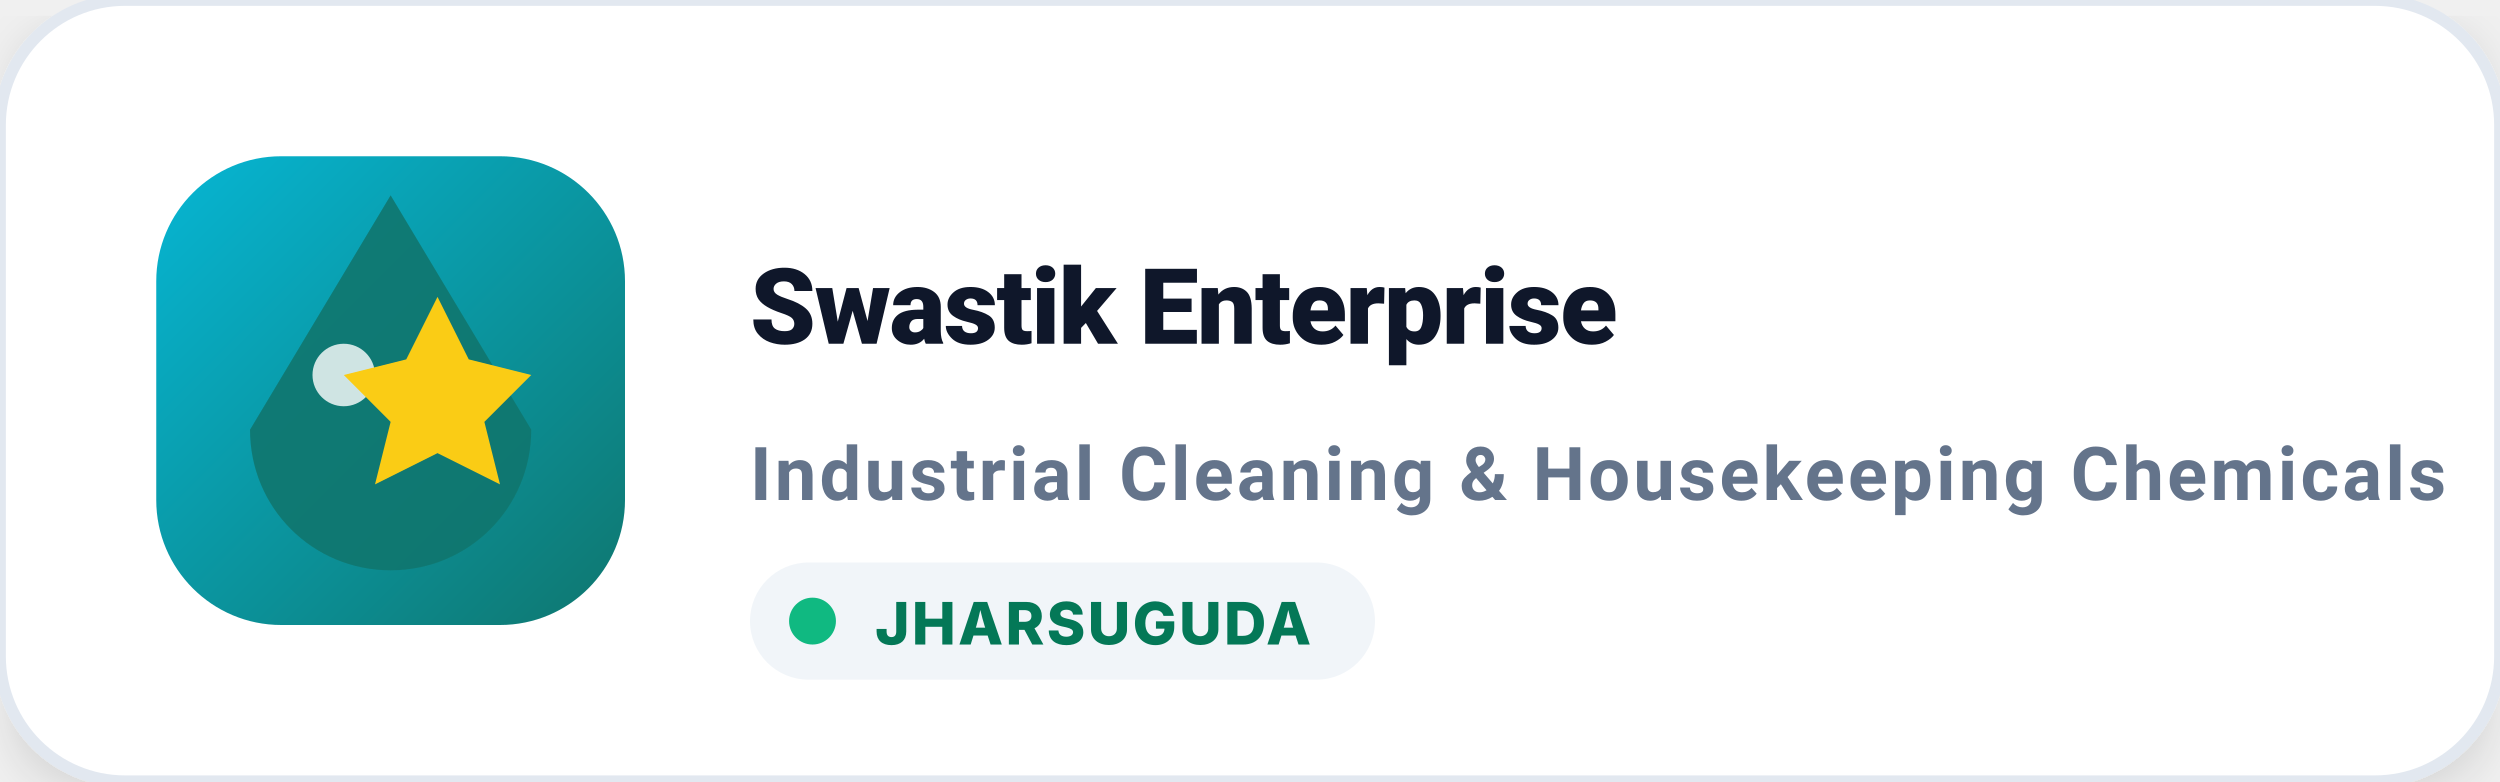
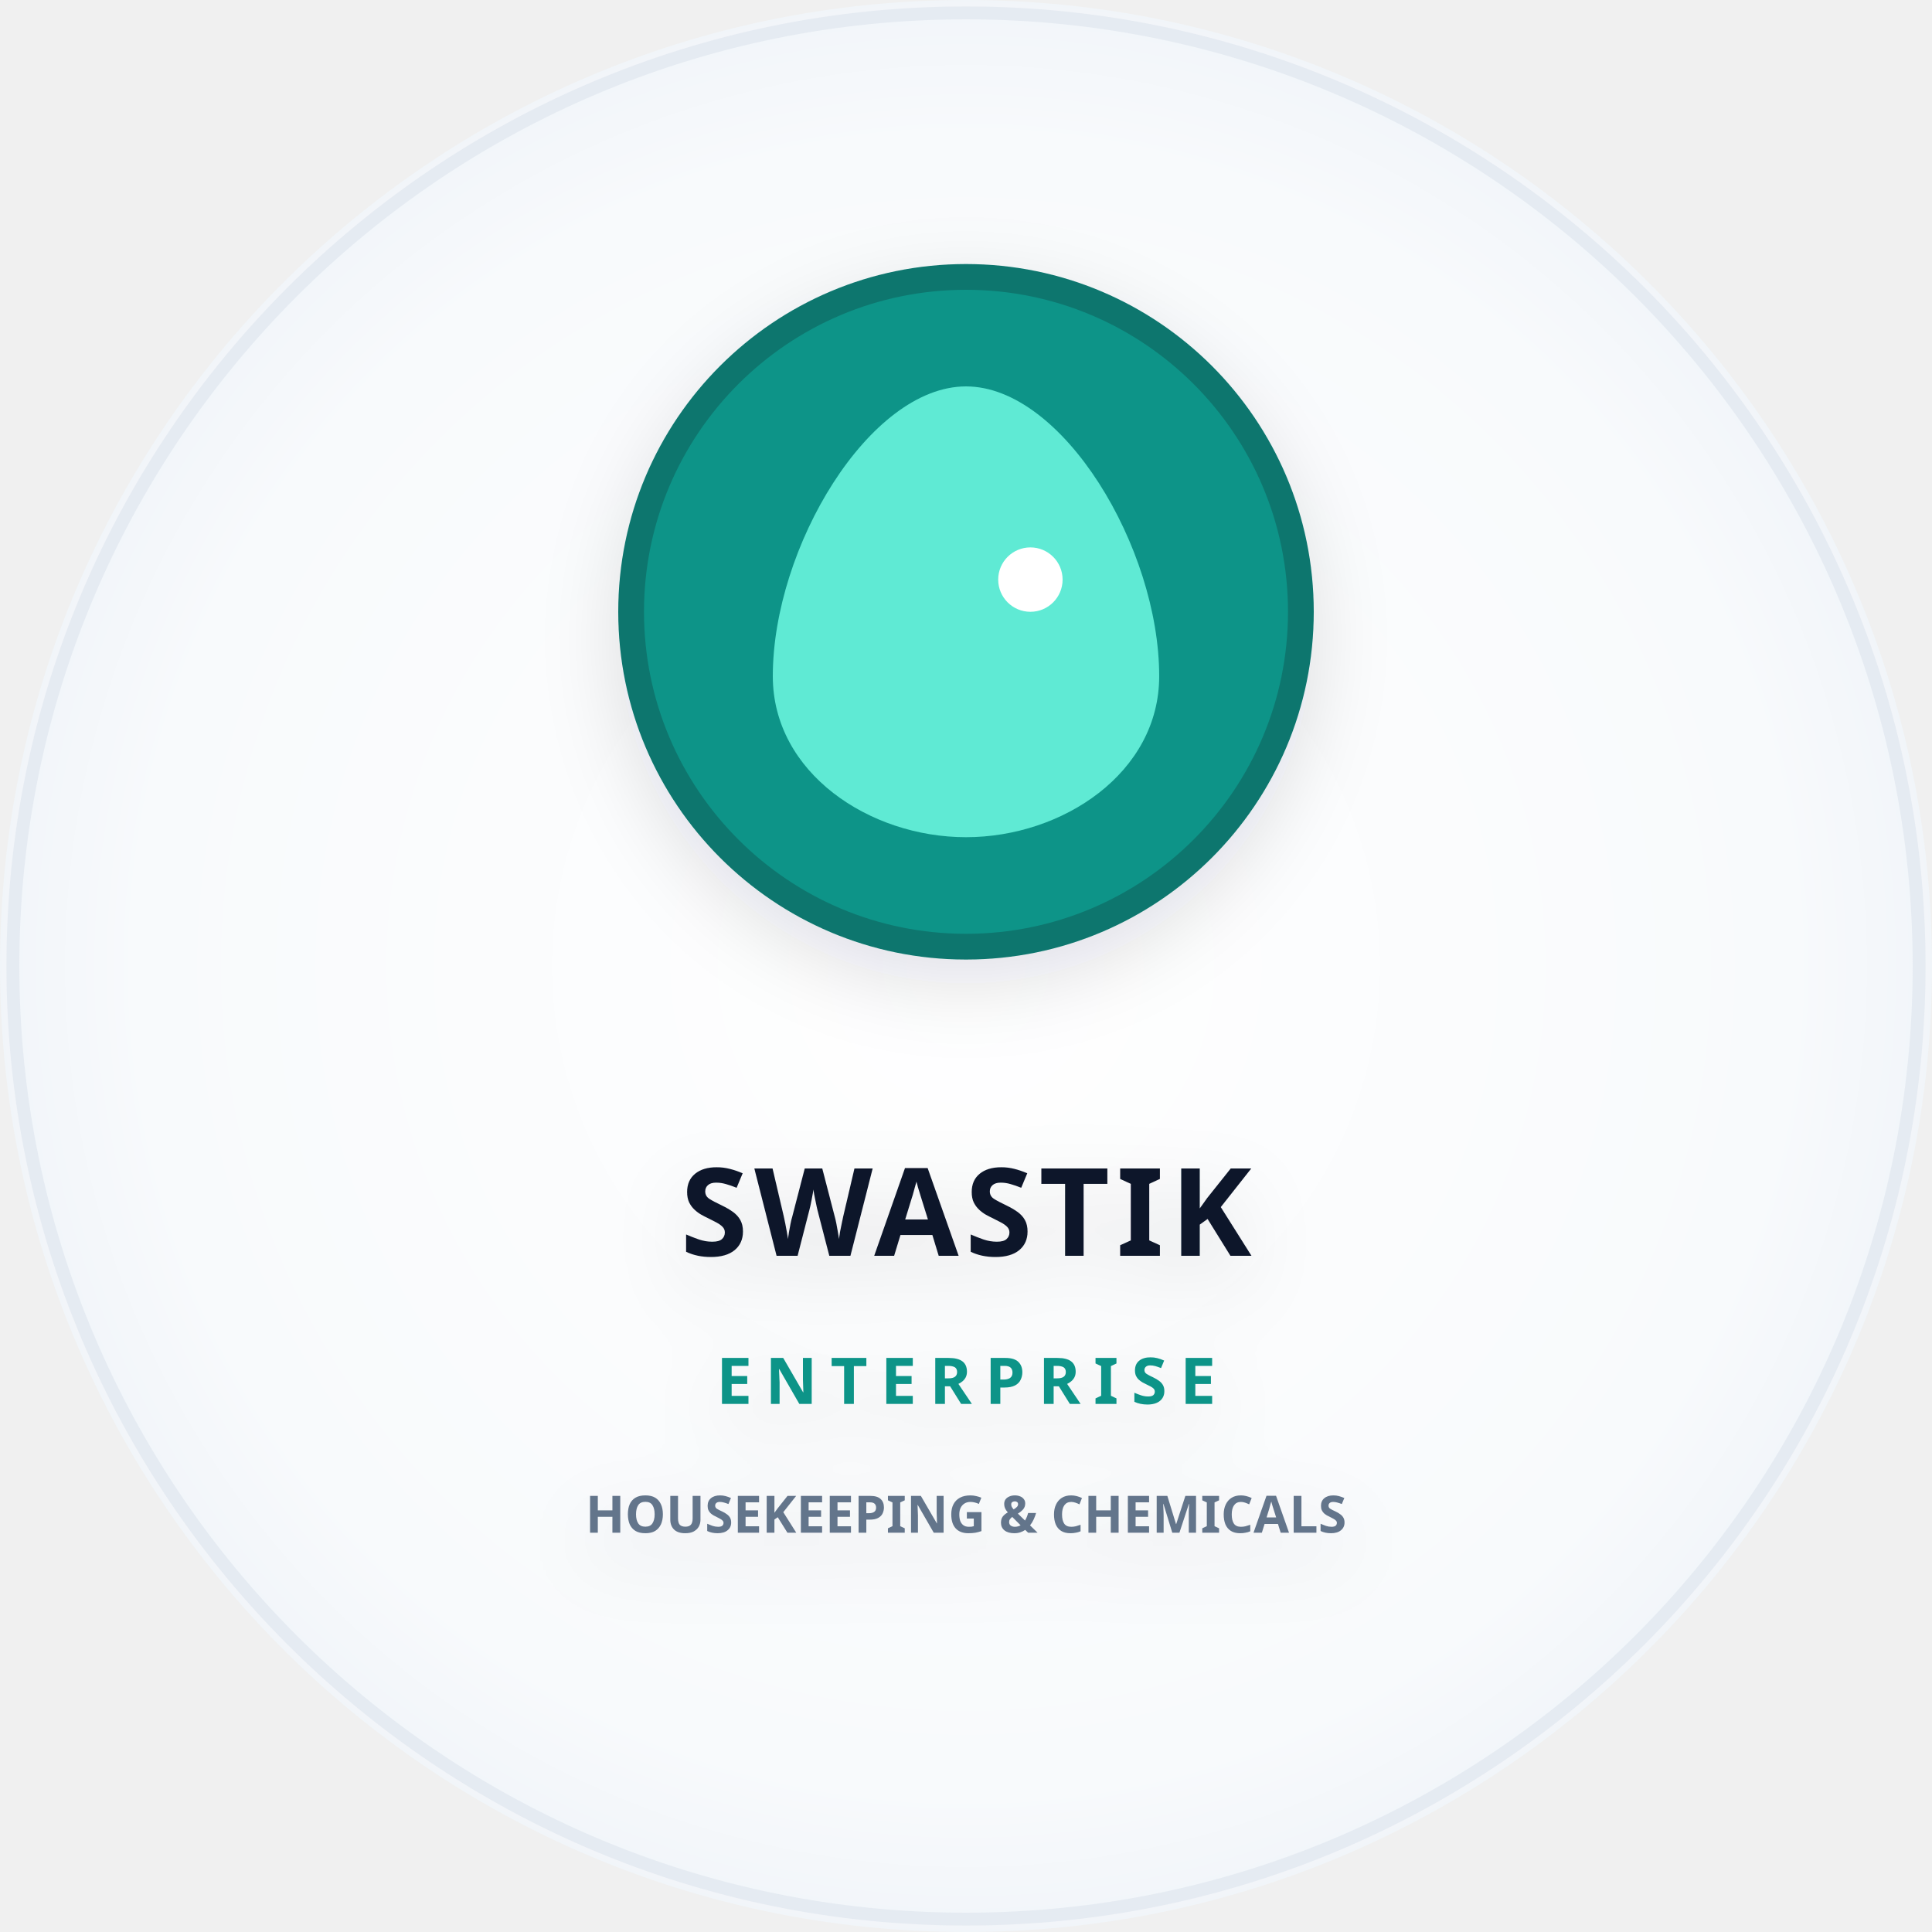
- <svg xmlns="http://www.w3.org/2000/svg" viewBox="0 0 320 100" width="320" height="100">
+ <svg xmlns="http://www.w3.org/2000/svg" viewBox="0 0 300 300" width="300" height="300">
  <defs>
-     <linearGradient id="grad" x1="0%" y1="0%" x2="100%" y2="100%">
-       <stop offset="0%" stop-color="#06b6d4" />
-       <stop offset="100%" stop-color="#0f766e" />
+     <radialGradient id="logoBgGrad" cx="50%" cy="50%" r="50%">
+       <stop offset="0%" stop-color="#ffffff" />
+       <stop offset="85%" stop-color="#f8fafc" />
+       <stop offset="100%" stop-color="#f1f5f9" />
+     </radialGradient>
+     <linearGradient id="goldGrad" x1="0%" y1="0%" x2="100%" y2="100%">
+       <stop offset="0%" stop-color="#fde047" />
+       <stop offset="50%" stop-color="#eab308" />
+       <stop offset="100%" stop-color="#ca8a04" />
    </linearGradient>
-     <filter id="shadow" x="-10%" y="-10%" width="120%" height="120%">
-       <feDropShadow dx="0" dy="2" stdDeviation="3" flood-opacity="0.12" />
+     <linearGradient id="vedantaGrad" x1="0%" y1="0%" x2="100%" y2="100%">
+       <stop offset="0%" stop-color="#002b49" />
+       <stop offset="100%" stop-color="#005a9c" />
+     </linearGradient>
+     <linearGradient id="jswGrad" x1="0%" y1="0%" x2="100%" y2="100%">
+       <stop offset="0%" stop-color="#003366" />
+       <stop offset="100%" stop-color="#001a33" />
+     </linearGradient>
+     <linearGradient id="chromeMetal" x1="0%" y1="0%" x2="100%" y2="100%">
+       <stop offset="0%" stop-color="#f8fafc" />
+       <stop offset="40%" stop-color="#cbd5e1" />
+       <stop offset="70%" stop-color="#ffffff" />
+       <stop offset="100%" stop-color="#94a3b8" />
+     </linearGradient>
+     <filter id="logoShadow" x="-20%" y="-20%" width="140%" height="140%">
+       <feDropShadow dx="0" dy="4" stdDeviation="6" flood-color="#0f172a" flood-opacity="0.12" />
    </filter>
  </defs>
-   <rect width="320" height="100" rx="16" fill="#ffffff" stroke="#e2e8f0" stroke-width="1.5" filter="url(#shadow)" />
-   <g>
-     <rect x="20" y="20" width="60" height="60" rx="16" fill="url(#grad)" />
-     <path d="M50 25 L68 55 C68 65 60 73 50 73 C40 73 32 65 32 55 Z" fill="#0f766e" opacity="0.9" />
-     <circle cx="44" cy="48" r="4" fill="#ffffff" opacity="0.8" />
-     <polygon points="56,38 60,46 68,48 62,54 64,62 56,58 48,62 50,54 44,48 52,46" fill="#facc15" />
-   </g>
-   <text x="96" y="44" font-family="-apple-system, BlinkMacSystemFont, 'Segoe UI', Roboto, 'Noto Sans', sans-serif" font-size="13.5" font-weight="800" fill="#0f172a" letter-spacing="-0.2px">
-     Swastik Enterprise
-   </text>
-   <text x="96" y="64" font-family="-apple-system, BlinkMacSystemFont, 'Segoe UI', Roboto, 'Noto Sans', sans-serif" font-size="9.5" font-weight="600" fill="#64748b" letter-spacing="0.4px">
-     Industrial Cleaning &amp; Housekeeping Chemicals
-   </text>
-   <g transform="translate(96, 72)">
-     <rect width="80" height="15" rx="7.5" fill="#f1f5f9" />
-     <circle cx="8" cy="7.5" r="3" fill="#10b981" />
-     <text x="16" y="10.5" font-family="-apple-system, BlinkMacSystemFont, sans-serif" font-size="7.5" font-weight="800" fill="#047857" letter-spacing="0.3px">JHARSUGUDA</text>
+   <rect width="300" height="300" rx="150" fill="url(#logoBgGrad)" />
+   <circle cx="150" cy="150" r="148" fill="none" stroke="#e2e8f0" stroke-width="2" opacity="0.8" />
+   <g filter="url(#logoShadow)">
+     <g transform="translate(150, 95)">
+       <circle cx="0" cy="0" r="52" fill="#0d9488" stroke="#0f766e" stroke-width="4" />
+       <path d="M0 -35 C15 -35 30 -10 30 10 C30 25 15 35 0 35 C-15 35 -30 25 -30 10 C-30 -10 -15 -35 0 -35 Z" fill="#5eead4" />
+       <circle cx="10" cy="-5" r="5" fill="#ffffff" />
+     </g>
+     <text x="150" y="195" font-family="sans-serif" font-size="19" font-weight="900" fill="#0f172a" text-anchor="middle" letter-spacing="1">SWASTIK</text>
+     <text x="150" y="218" font-family="sans-serif" font-size="10" font-weight="800" fill="#0d9488" text-anchor="middle" letter-spacing="2">ENTERPRISE</text>
+     <text x="150" y="238" font-family="sans-serif" font-size="8" font-weight="700" fill="#64748b" text-anchor="middle">HOUSEKEEPING &amp; CHEMICALS</text>
  </g>
</svg>
